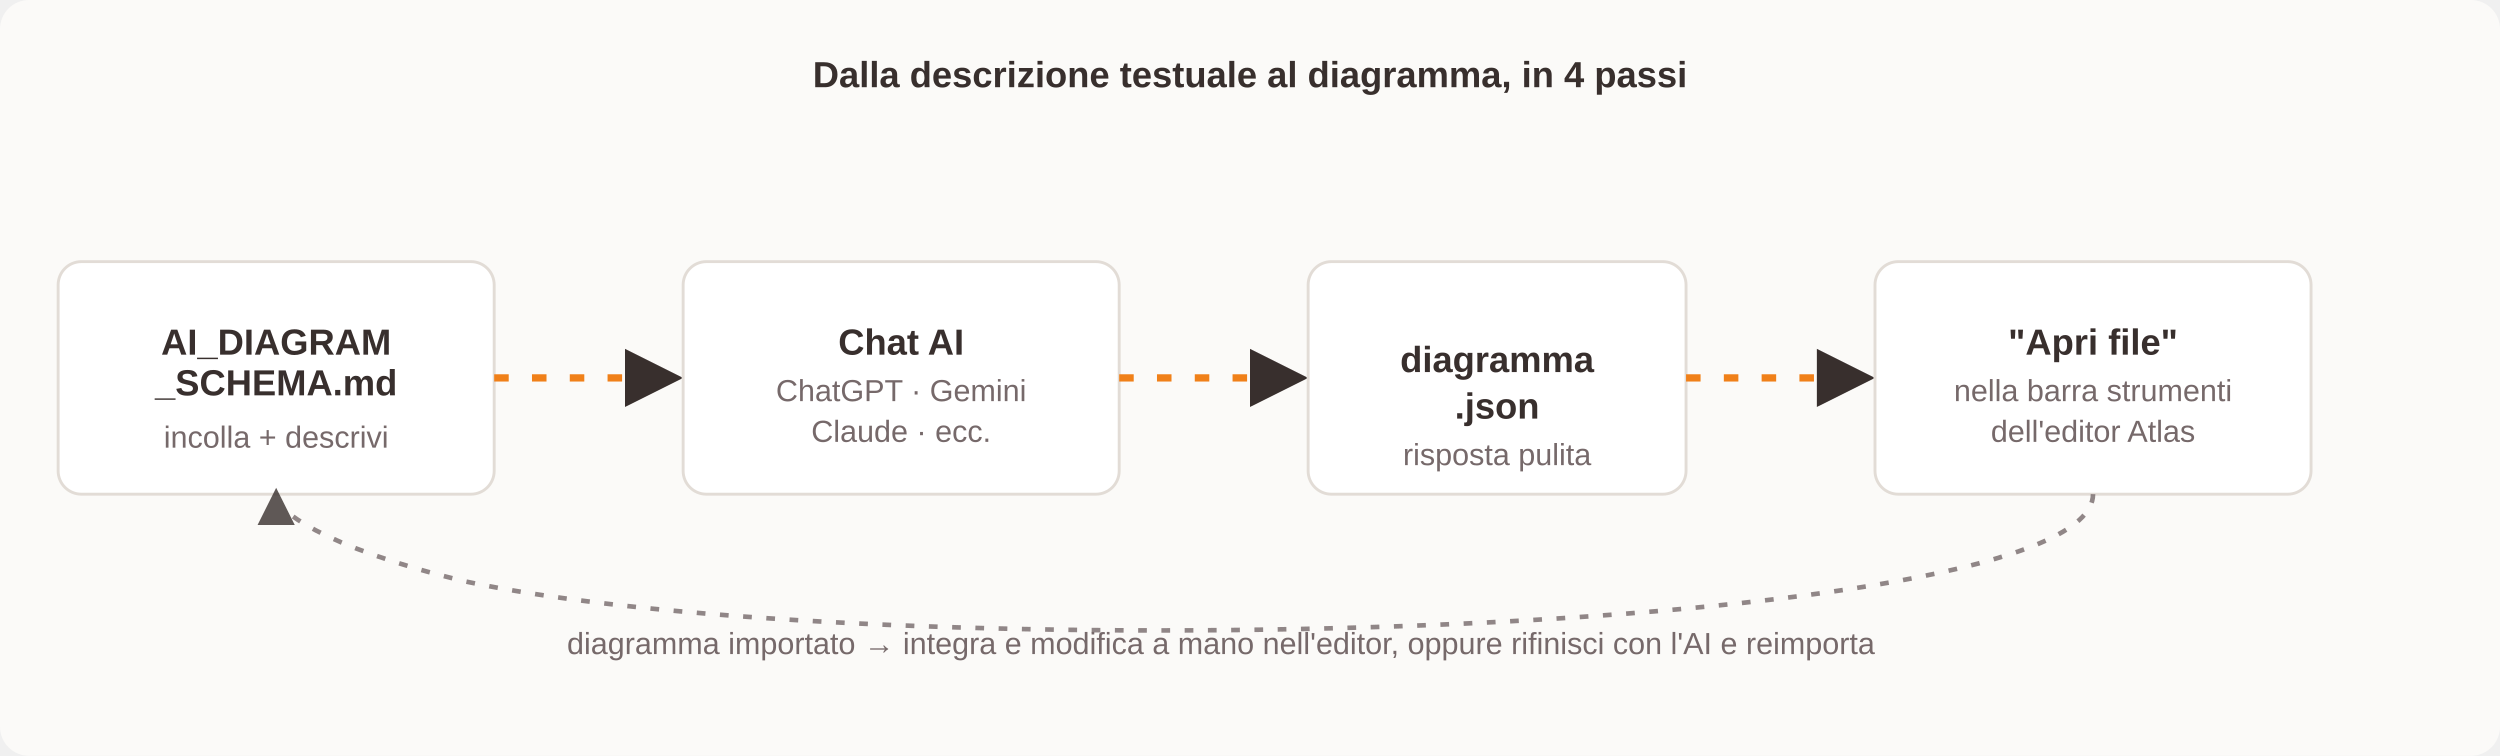
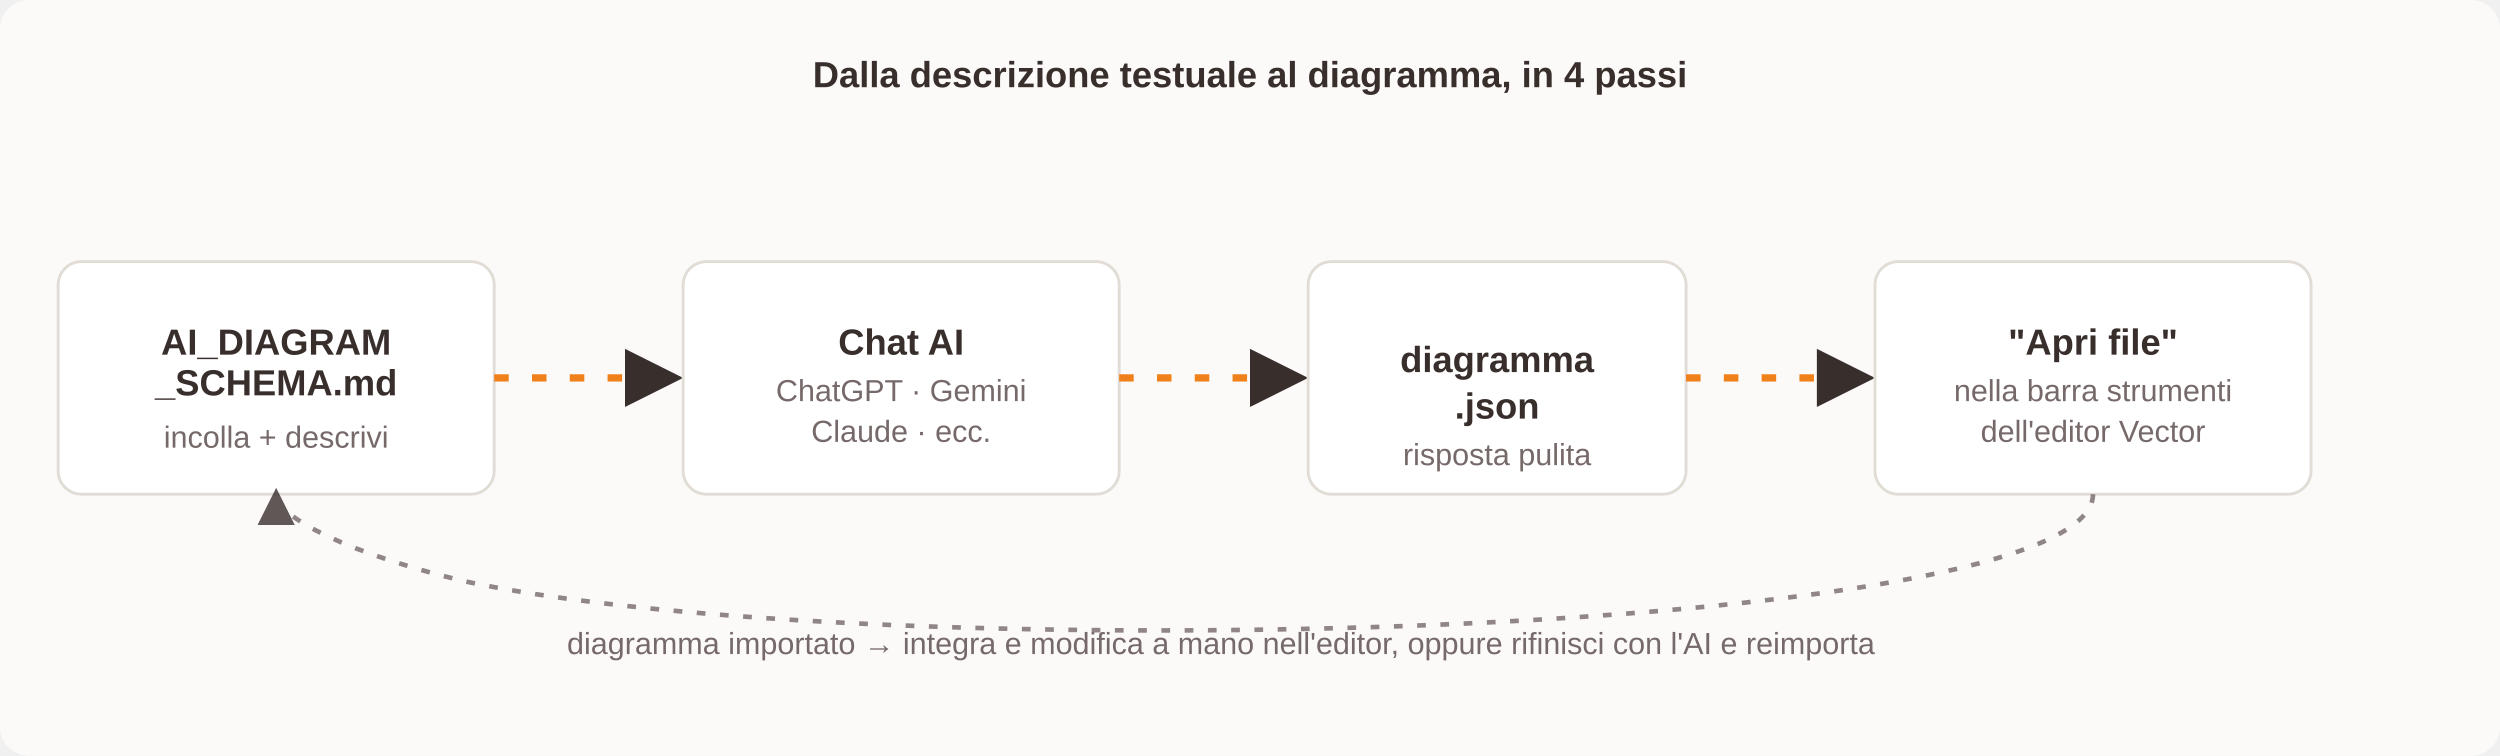
<svg xmlns="http://www.w3.org/2000/svg" viewBox="0 0 860 260" width="860" height="260" font-family="'Segoe UI',Arial,sans-serif">
  <defs>
    <style>
      .box-title { font-size: 12.5px; font-weight: 700; fill: #382F2D; }
      .box-sub { font-size: 10.5px; fill: #76696A; }
      .arrow-flow { stroke: #F08019; stroke-width: 2.5; fill: none; stroke-dasharray: 5 8; }
    </style>
    <marker id="arrowAI" markerWidth="8" markerHeight="8" refX="6" refY="4" orient="auto">
      <path d="M0,0 L8,4 L0,8 Z" fill="#382F2D" />
    </marker>
  </defs>
  <rect width="860" height="260" rx="10" fill="#FBFAF8" />
  <g>
    <rect x="20" y="90" width="150" height="80" rx="8" fill="#FFFFFF" stroke="#E2DCD6">
      <animate attributeName="stroke" values="#E2DCD6;#F08019;#E2DCD6" dur="6s" begin="0s" keyTimes="0;0.08;0.2" repeatCount="indefinite" />
    </rect>
    <text x="95" y="122" text-anchor="middle" class="box-title">AI_DIAGRAM</text>
    <text x="95" y="136" text-anchor="middle" class="box-title">_SCHEMA.md</text>
    <text x="95" y="154" text-anchor="middle" class="box-sub">incolla + descrivi</text>
  </g>
  <path class="arrow-flow" d="M170 130 H230" marker-end="url(#arrowAI)">
    <animate attributeName="stroke-dashoffset" from="0" to="-26" dur="1s" repeatCount="indefinite" />
  </path>
  <g>
    <rect x="235" y="90" width="150" height="80" rx="8" fill="#FFFFFF" stroke="#E2DCD6">
      <animate attributeName="stroke" values="#E2DCD6;#F08019;#E2DCD6" dur="6s" begin="1s" keyTimes="0;0.08;0.2" repeatCount="indefinite" />
    </rect>
    <text x="310" y="122" text-anchor="middle" class="box-title">Chat AI</text>
    <text x="310" y="138" text-anchor="middle" class="box-sub">ChatGPT · Gemini</text>
    <text x="310" y="152" text-anchor="middle" class="box-sub">Claude · ecc.</text>
  </g>
  <path class="arrow-flow" d="M385 130 H445" marker-end="url(#arrowAI)">
    <animate attributeName="stroke-dashoffset" from="0" to="-26" dur="1s" begin="0.25s" repeatCount="indefinite" />
  </path>
  <g>
    <rect x="450" y="90" width="130" height="80" rx="8" fill="#FFFFFF" stroke="#E2DCD6">
      <animate attributeName="stroke" values="#E2DCD6;#F08019;#E2DCD6" dur="6s" begin="2s" keyTimes="0;0.08;0.2" repeatCount="indefinite" />
    </rect>
    <text x="515" y="128" text-anchor="middle" class="box-title">diagramma</text>
    <text x="515" y="144" text-anchor="middle" class="box-title">.json</text>
    <text x="515" y="160" text-anchor="middle" class="box-sub">risposta pulita</text>
  </g>
  <path class="arrow-flow" d="M580 130 H640" marker-end="url(#arrowAI)">
    <animate attributeName="stroke-dashoffset" from="0" to="-26" dur="1s" begin="0.5s" repeatCount="indefinite" />
  </path>
  <g>
    <rect x="645" y="90" width="150" height="80" rx="8" fill="#FFFFFF" stroke="#E2DCD6">
      <animate attributeName="stroke" values="#E2DCD6;#F08019;#E2DCD6" dur="6s" begin="3s" keyTimes="0;0.08;0.2" repeatCount="indefinite" />
    </rect>
    <text x="720" y="122" text-anchor="middle" class="box-title">"Apri file"</text>
    <text x="720" y="138" text-anchor="middle" class="box-sub">nella barra strumenti</text>
-     <text x="720" y="152" text-anchor="middle" class="box-sub">dell'editor Atlas</text>
+     <text x="720" y="152" text-anchor="middle" class="box-sub">dell'editor Vector</text>
  </g>
  <path d="M 720 170 C 720 220 300 230 160 200 C 110 188 95 175 95 171" fill="none" stroke="#76696A" stroke-width="1.6" stroke-dasharray="3 5" marker-end="url(#arrowAI)" opacity="0.8" />
  <text x="420" y="225" text-anchor="middle" class="box-sub">diagramma importato → integra e modifica a mano nell'editor, oppure rifinisci con l'AI e reimporta</text>
  <text x="430" y="30" text-anchor="middle" class="box-title">Dalla descrizione testuale al diagramma, in 4 passi</text>
</svg>
